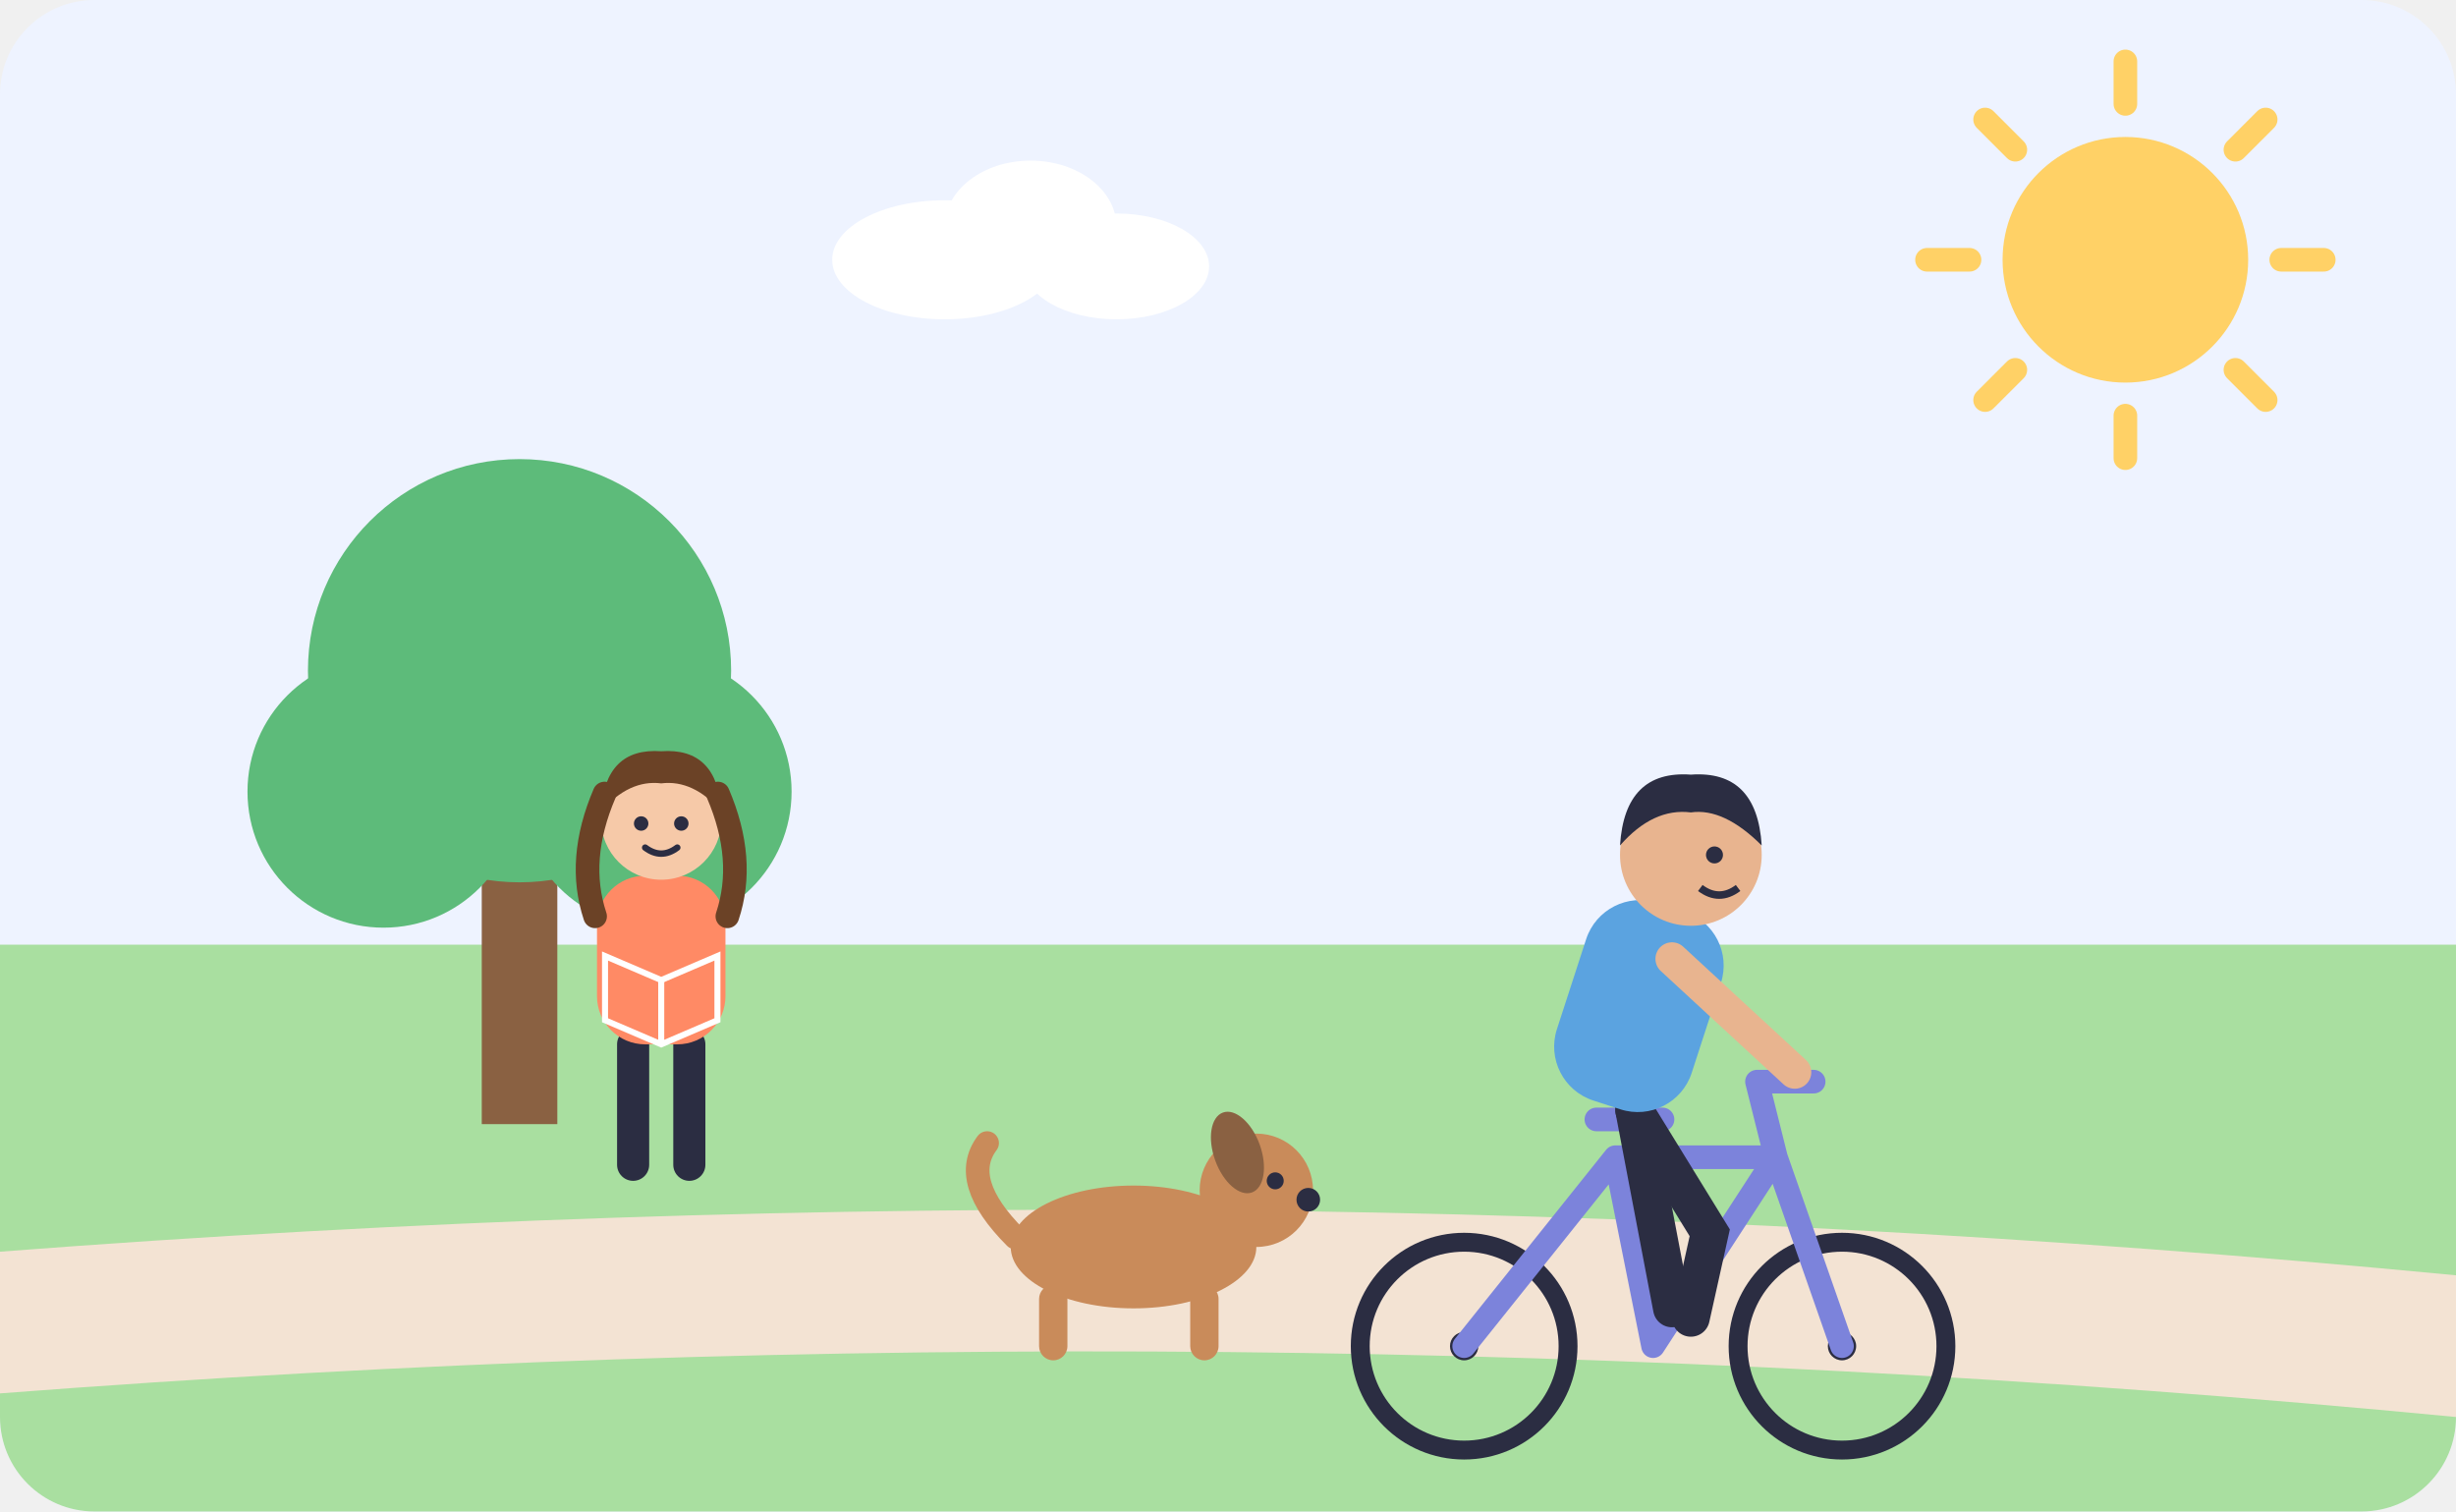
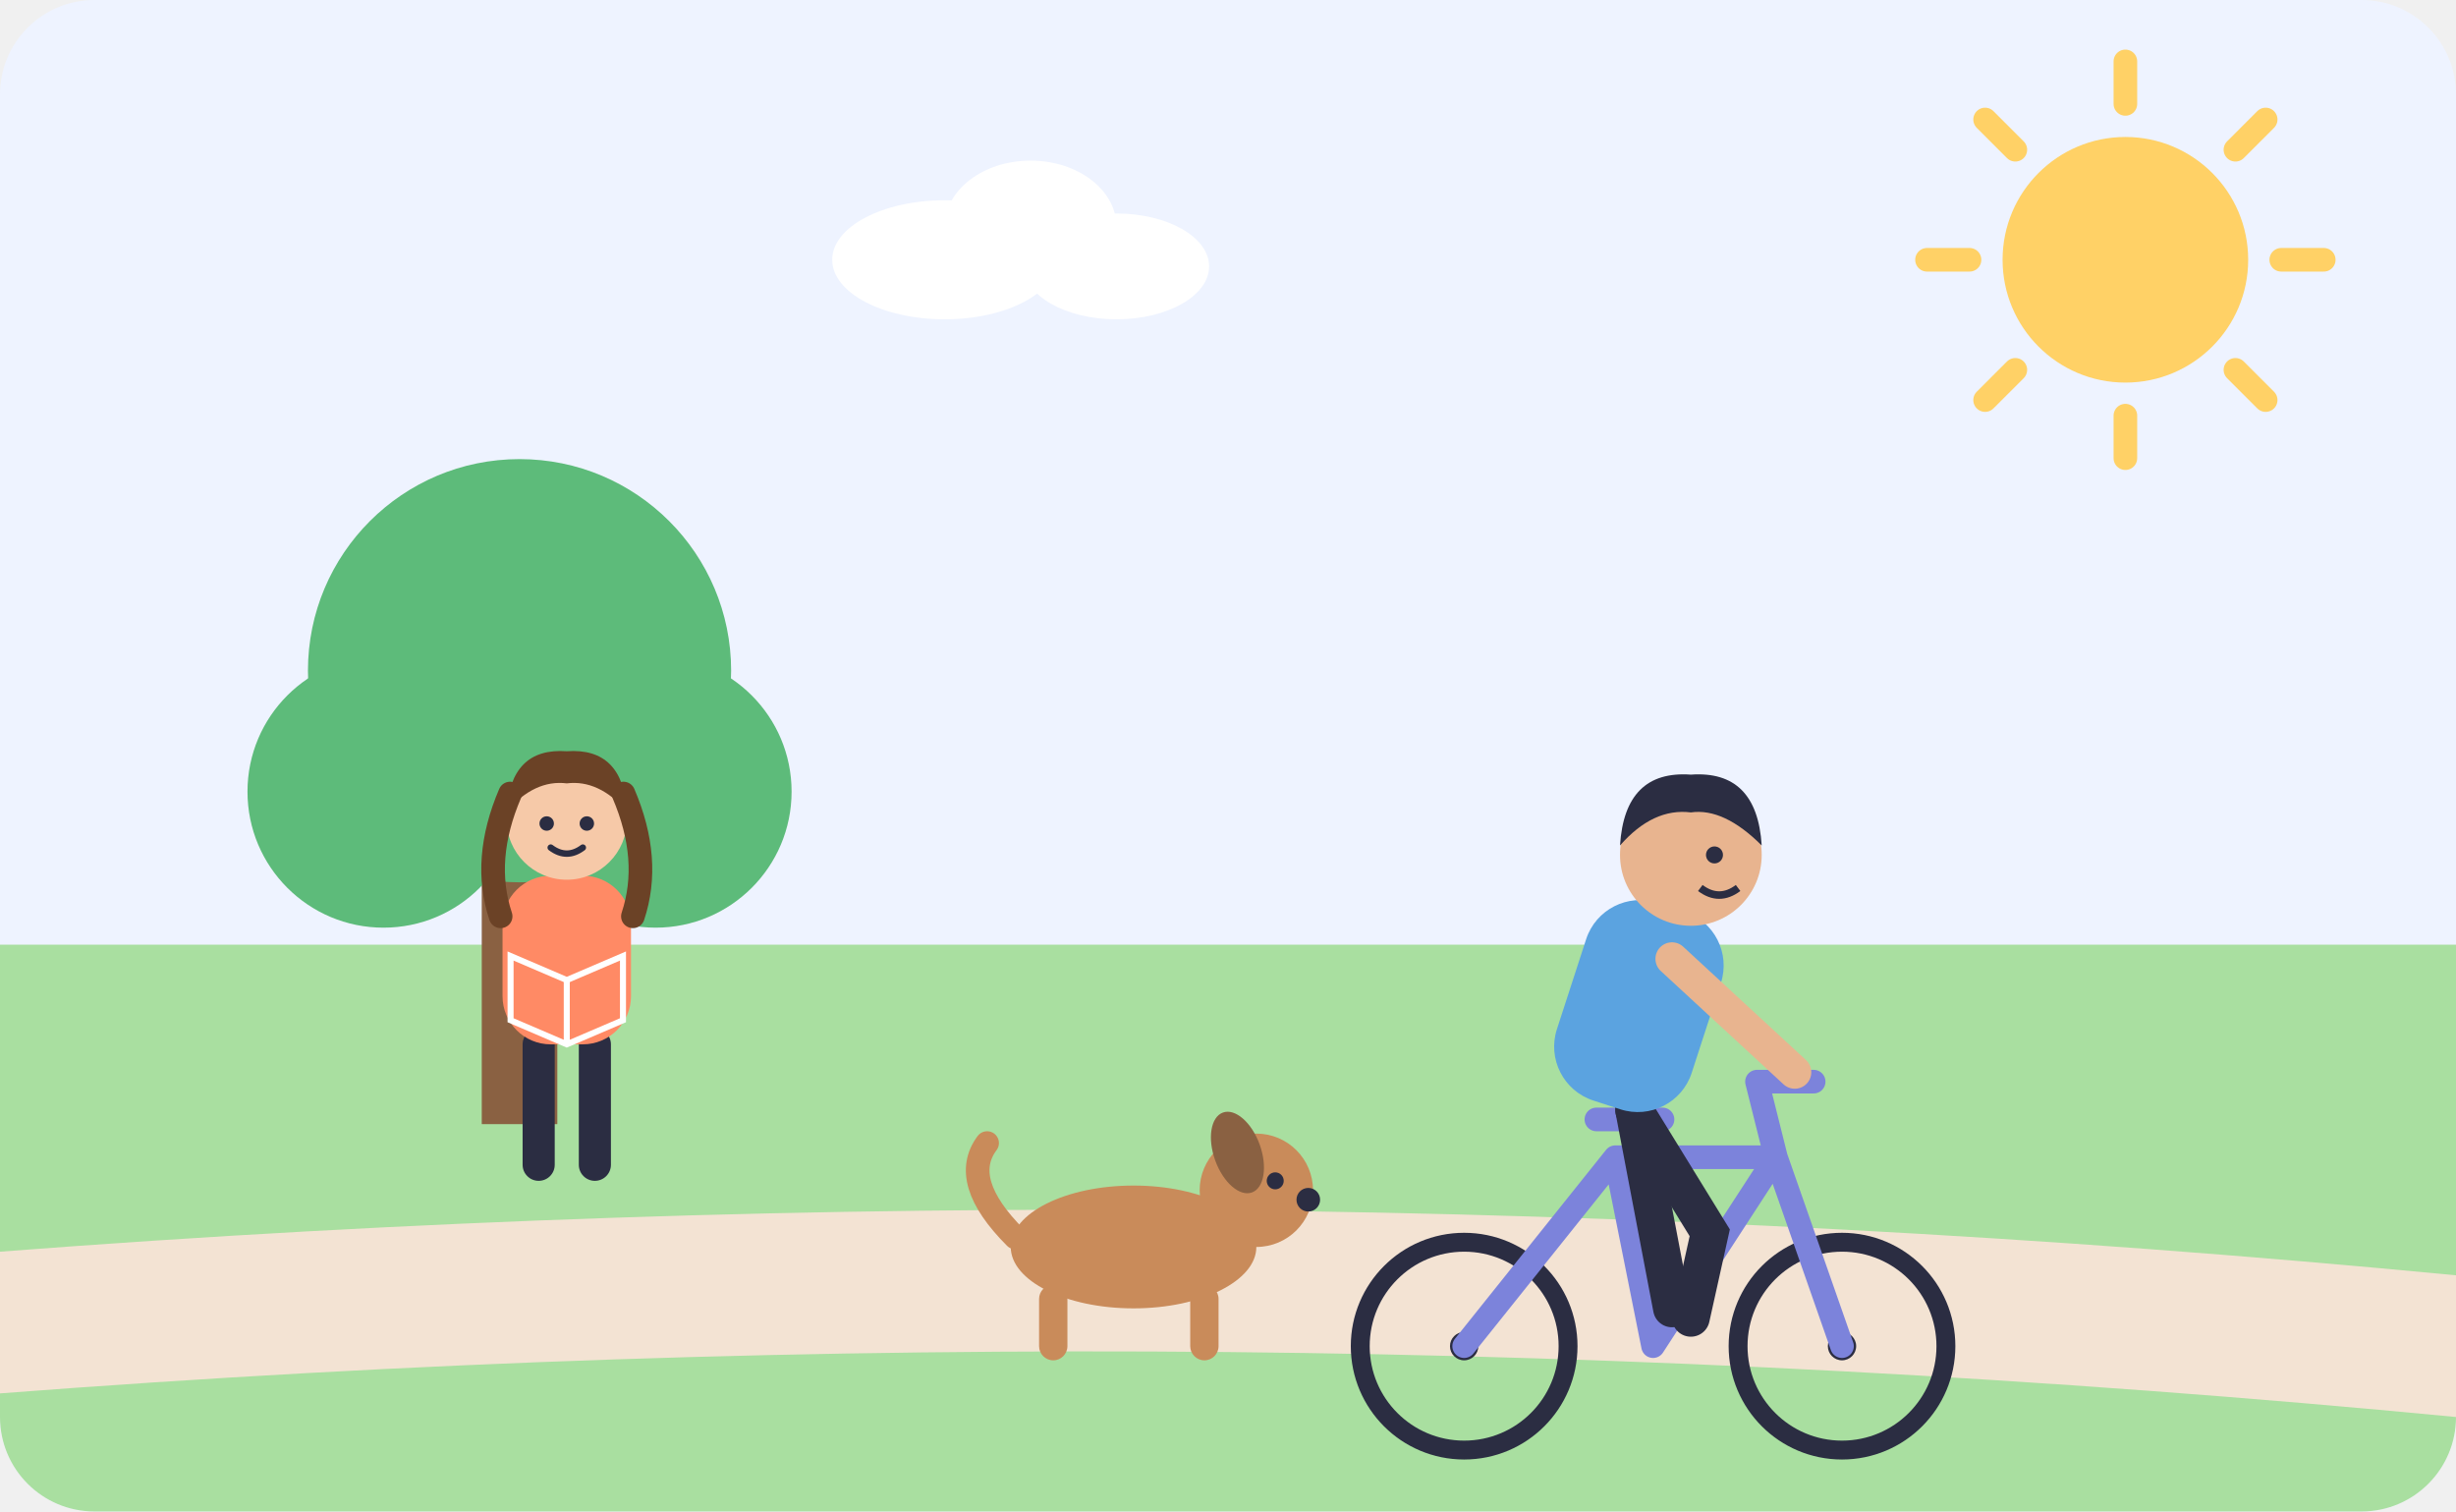
<svg xmlns="http://www.w3.org/2000/svg" viewBox="0 0 520 320" width="520" height="320" role="img" aria-label="Công viên ngày nắng: một bạn nữ đứng đọc sách dưới gốc cây, một chú chó, và một bạn nam đang đạp xe">
  <defs>
    <clipPath id="card">
      <rect width="520" height="320" rx="20" />
    </clipPath>
  </defs>
  <g clip-path="url(#card)">
    <rect width="520" height="320" fill="#EEF3FF" />
    <circle cx="450" cy="55" r="26" fill="#FFD166" />
    <line x1="483.0" y1="55.0" x2="492.0" y2="55.0" stroke="#FFD166" stroke-width="5" stroke-linecap="round" />
    <line x1="473.3" y1="78.3" x2="479.7" y2="84.7" stroke="#FFD166" stroke-width="5" stroke-linecap="round" />
    <line x1="450.0" y1="88.0" x2="450.0" y2="97.0" stroke="#FFD166" stroke-width="5" stroke-linecap="round" />
    <line x1="426.7" y1="78.3" x2="420.3" y2="84.7" stroke="#FFD166" stroke-width="5" stroke-linecap="round" />
    <line x1="417.0" y1="55.0" x2="408.0" y2="55.0" stroke="#FFD166" stroke-width="5" stroke-linecap="round" />
    <line x1="426.7" y1="31.7" x2="420.3" y2="25.3" stroke="#FFD166" stroke-width="5" stroke-linecap="round" />
    <line x1="450.0" y1="22.0" x2="450.0" y2="13.0" stroke="#FFD166" stroke-width="5" stroke-linecap="round" />
    <line x1="473.3" y1="31.7" x2="479.7" y2="25.3" stroke="#FFD166" stroke-width="5" stroke-linecap="round" />
    <g transform="translate(200,55) scale(0.7)" fill="#fff">
      <ellipse cx="0" cy="0" rx="34" ry="18" />
      <ellipse cx="26" cy="-10" rx="26" ry="20" />
      <ellipse cx="52" cy="2" rx="28" ry="16" />
    </g>
    <rect y="200" width="520" height="120" fill="#A9DFA0" />
    <path d="M0,265 Q260,245 520,270 V300 Q260,275 0,295 Z" fill="#F3E3D3" />
    <g transform="translate(110,190) scale(1.6)">
      <rect x="-5" y="-10" width="10" height="40" fill="#8A6142" />
      <circle cx="0" cy="-30" r="28" fill="#5DBB7A" />
      <circle cx="-18" cy="-14" r="18" fill="#5DBB7A" />
      <circle cx="18" cy="-14" r="18" fill="#5DBB7A" />
    </g>
-     <g transform="translate(140,250) scale(0.85)">
+     <g transform="translate(120,250) scale(0.85)">
      <rect x="-11" y="-38" width="8" height="38" rx="4" fill="#2B2D42" />
      <rect x="3" y="-38" width="8" height="38" rx="4" fill="#2B2D42" />
      <path d="M-12,-66 L-4,-52" stroke="#F6C9A8" stroke-width="7" stroke-linecap="round" />
      <path d="M12,-66 L4,-52" stroke="#F6C9A8" stroke-width="7" stroke-linecap="round" />
      <rect x="-16" y="-76" width="32" height="42" rx="12" fill="#FF8A65" />
      <circle cx="0" cy="-90" r="15" fill="#F6C9A8" />
      <path d="M-15,-92 Q-14,-108 0,-107 Q14,-108 15,-92 Q8,-100 0,-99 Q-8,-100 -15,-92 Z" fill="#6B4226" />
      <circle cx="-5" cy="-89" r="1.8" fill="#2B2D42" />
      <circle cx="5" cy="-89" r="1.8" fill="#2B2D42" />
      <path d="M-4,-83 Q0,-80 4,-83" stroke="#2B2D42" stroke-width="1.6" fill="none" stroke-linecap="round" />
      <path d="M-14,-56 L0,-50 L14,-56 L14,-40 L0,-34 L-14,-40 Z" fill="#FF8A65" stroke="#fff" stroke-width="1.5" />
      <line x1="0" y1="-50" x2="0" y2="-34" stroke="#fff" stroke-width="1.5" />
    </g>
-     <path d="M128,168 q-6,14 -2,26 M152,168 q6,14 2,26" stroke="#6B4226" stroke-width="5" fill="none" stroke-linecap="round" />
+     <path d="M108,168 q-6,14 -2,26 M132,168 q6,14 2,26" stroke="#6B4226" stroke-width="5" fill="none" stroke-linecap="round" />
    <circle cx="310" cy="285" r="22" fill="none" stroke="#2B2D42" stroke-width="4" />
    <circle cx="310" cy="285" r="3" fill="#2B2D42" />
    <circle cx="390" cy="285" r="22" fill="none" stroke="#2B2D42" stroke-width="4" />
    <circle cx="390" cy="285" r="3" fill="#2B2D42" />
    <path d="M310,285 L342,245 L376,245 L390,285 M342,245 L350,285 L376,245 M338,237 h14 M376,245 L372,229 h12" stroke="#7C83DB" stroke-width="5" fill="none" stroke-linecap="round" stroke-linejoin="round" />
    <g>
      <path d="M346,235 L354,277" stroke="#2B2D42" stroke-width="8" stroke-linecap="round" />
      <path d="M346,235 L362,261 L358,279" stroke="#2B2D42" stroke-width="8" fill="none" stroke-linecap="round" />
      <rect x="332" y="191" width="30" height="44" rx="12" fill="#5BA3E0" transform="rotate(18 347 213)" />
      <path d="M354,203 L380,227" stroke="#E8B48F" stroke-width="7" stroke-linecap="round" />
      <circle cx="358" cy="181" r="15" fill="#E8B48F" />
      <path d="M343,179 Q344,163 358,164 Q372,163 373,179 Q365,171 358,172 Q350,171 343,179 Z" fill="#2B2D42" />
      <circle cx="363" cy="181" r="1.8" fill="#2B2D42" />
      <path d="M360,188 q4,3 8,0" stroke="#2B2D42" stroke-width="1.6" fill="none" />
    </g>
    <g transform="translate(240,282)">
      <ellipse cx="0" cy="-18" rx="26" ry="13" fill="#C98B5A" />
      <rect x="-20" y="-10" width="6" height="16" rx="3" fill="#C98B5A" />
      <rect x="12" y="-10" width="6" height="16" rx="3" fill="#C98B5A" />
      <circle cx="26" cy="-30" r="12" fill="#C98B5A" />
      <ellipse cx="22" cy="-38" rx="5" ry="9" fill="#8A6142" transform="rotate(-20 22 -38)" />
      <circle cx="30" cy="-32" r="1.8" fill="#2B2D42" />
      <circle cx="37" cy="-28" r="2.5" fill="#2B2D42" />
      <path d="M-25,-20 q-12,-12 -6,-20" stroke="#C98B5A" stroke-width="5" fill="none" stroke-linecap="round" />
    </g>
  </g>
</svg>
